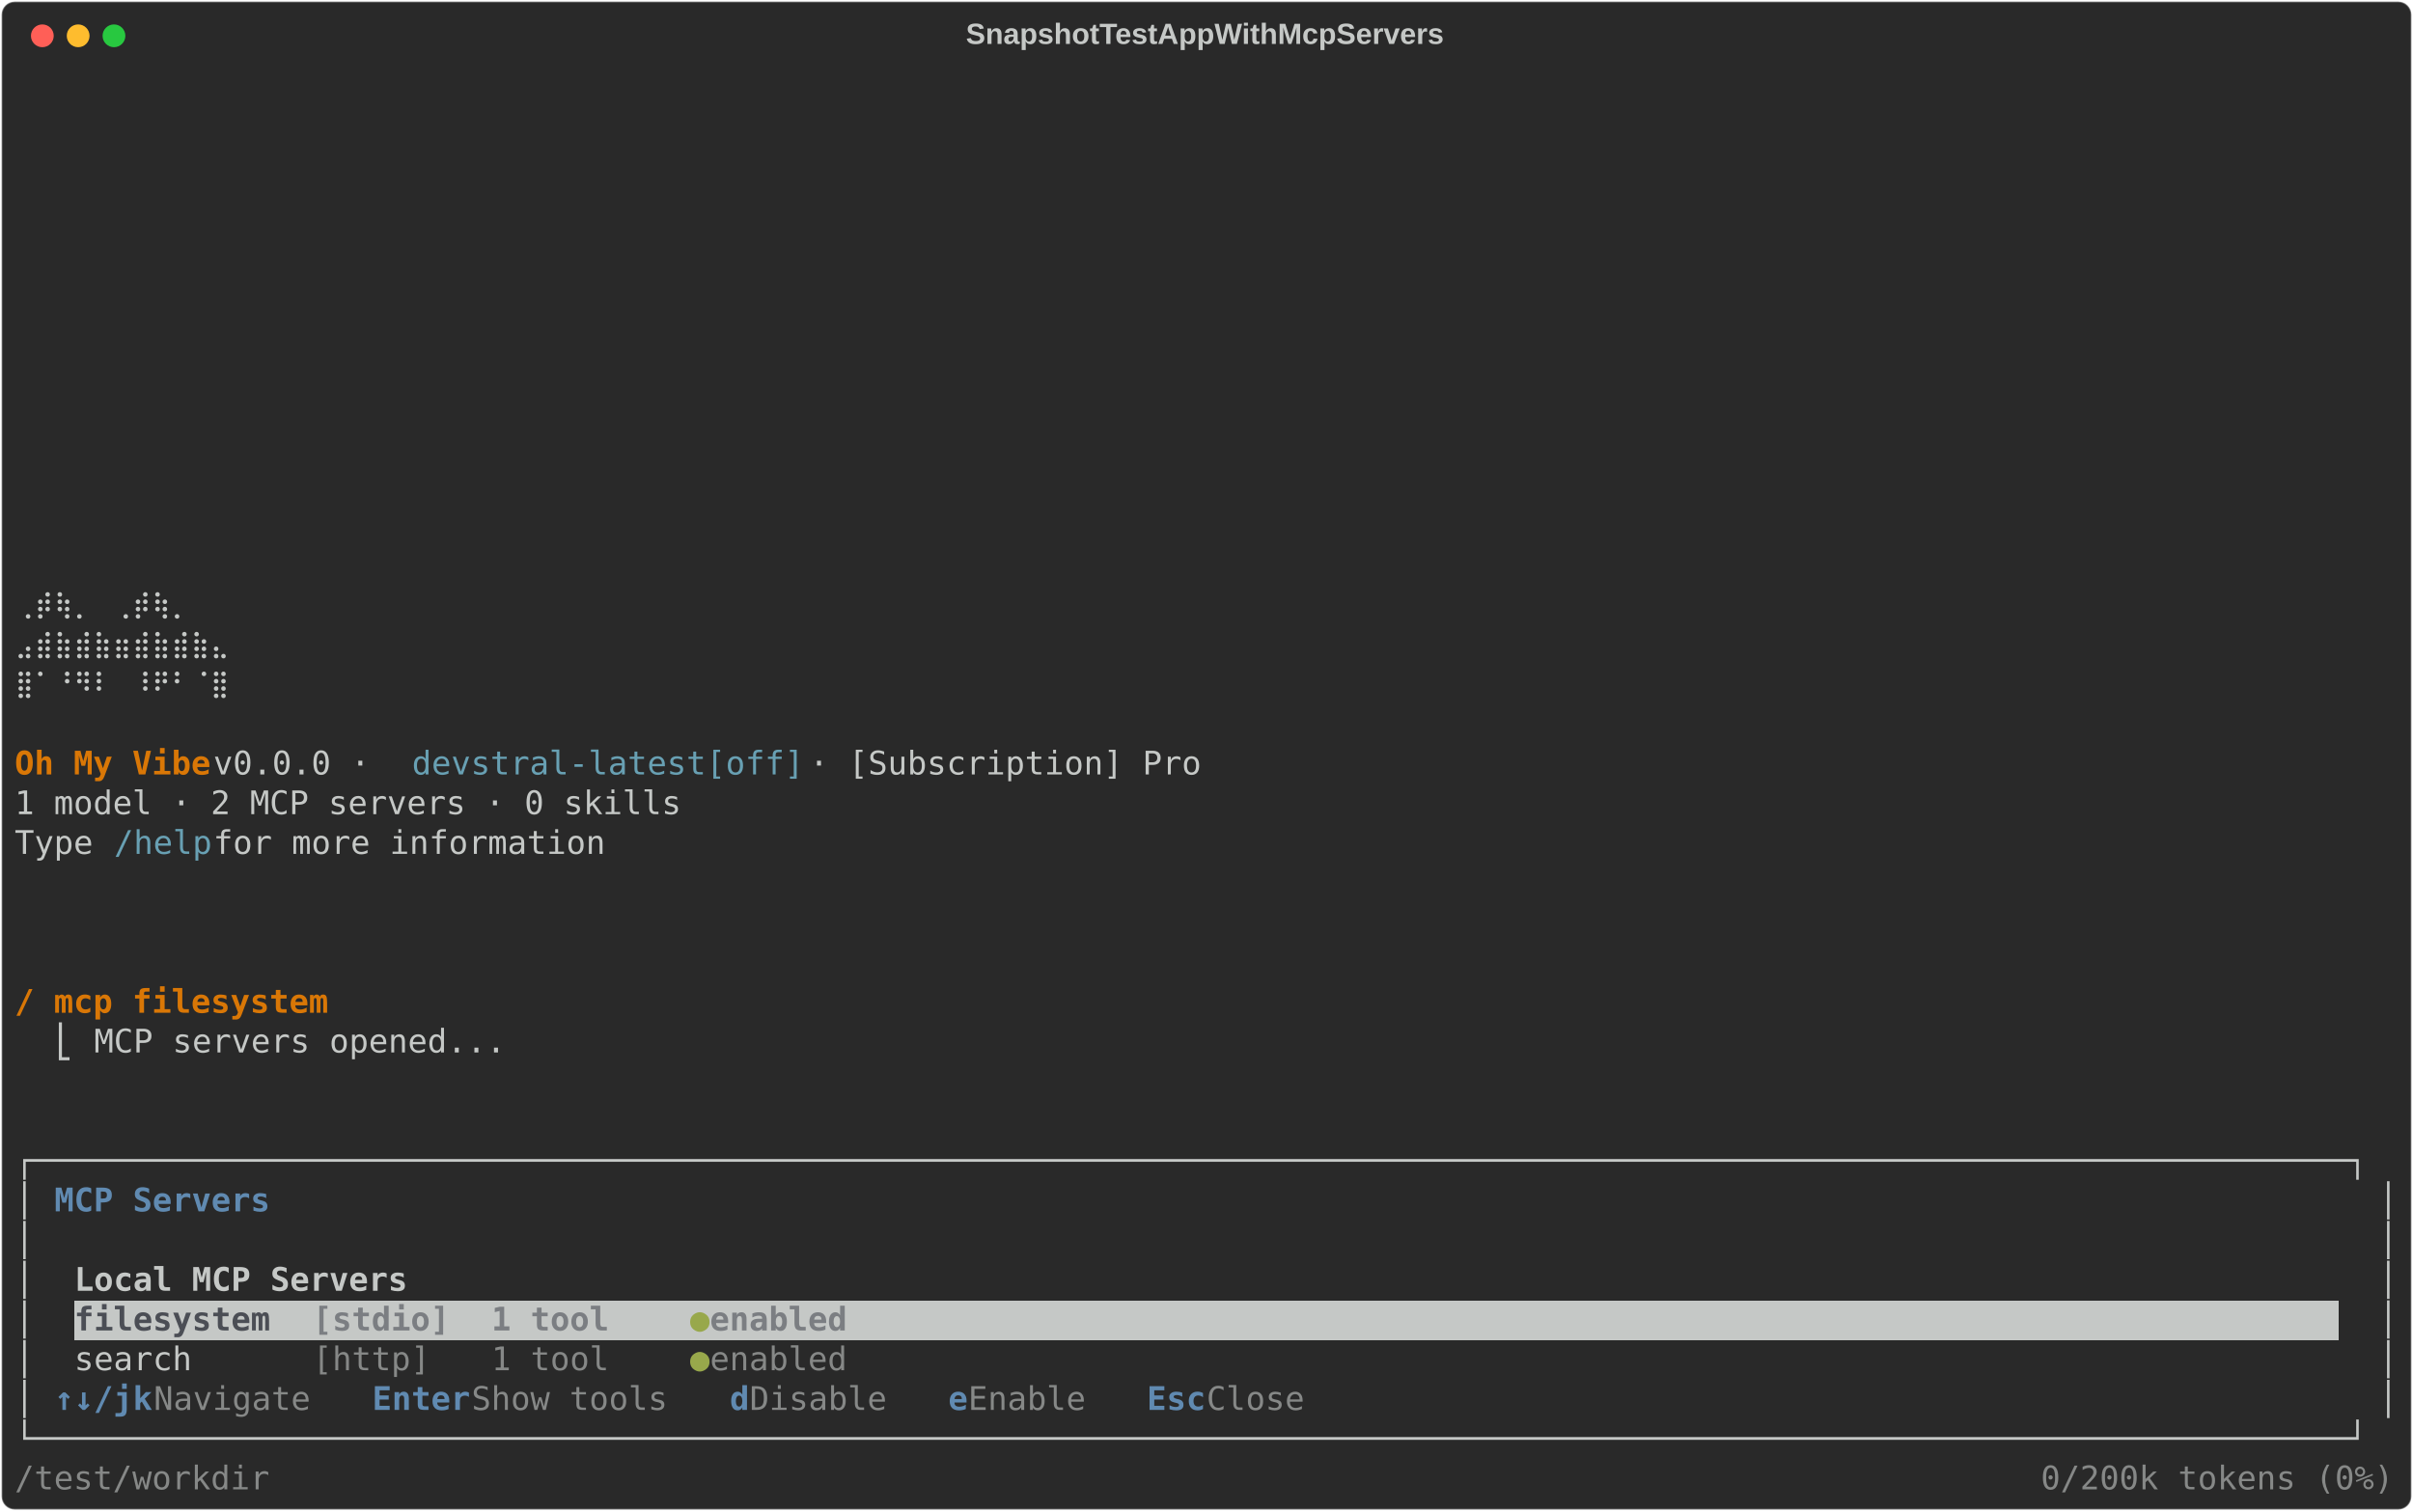
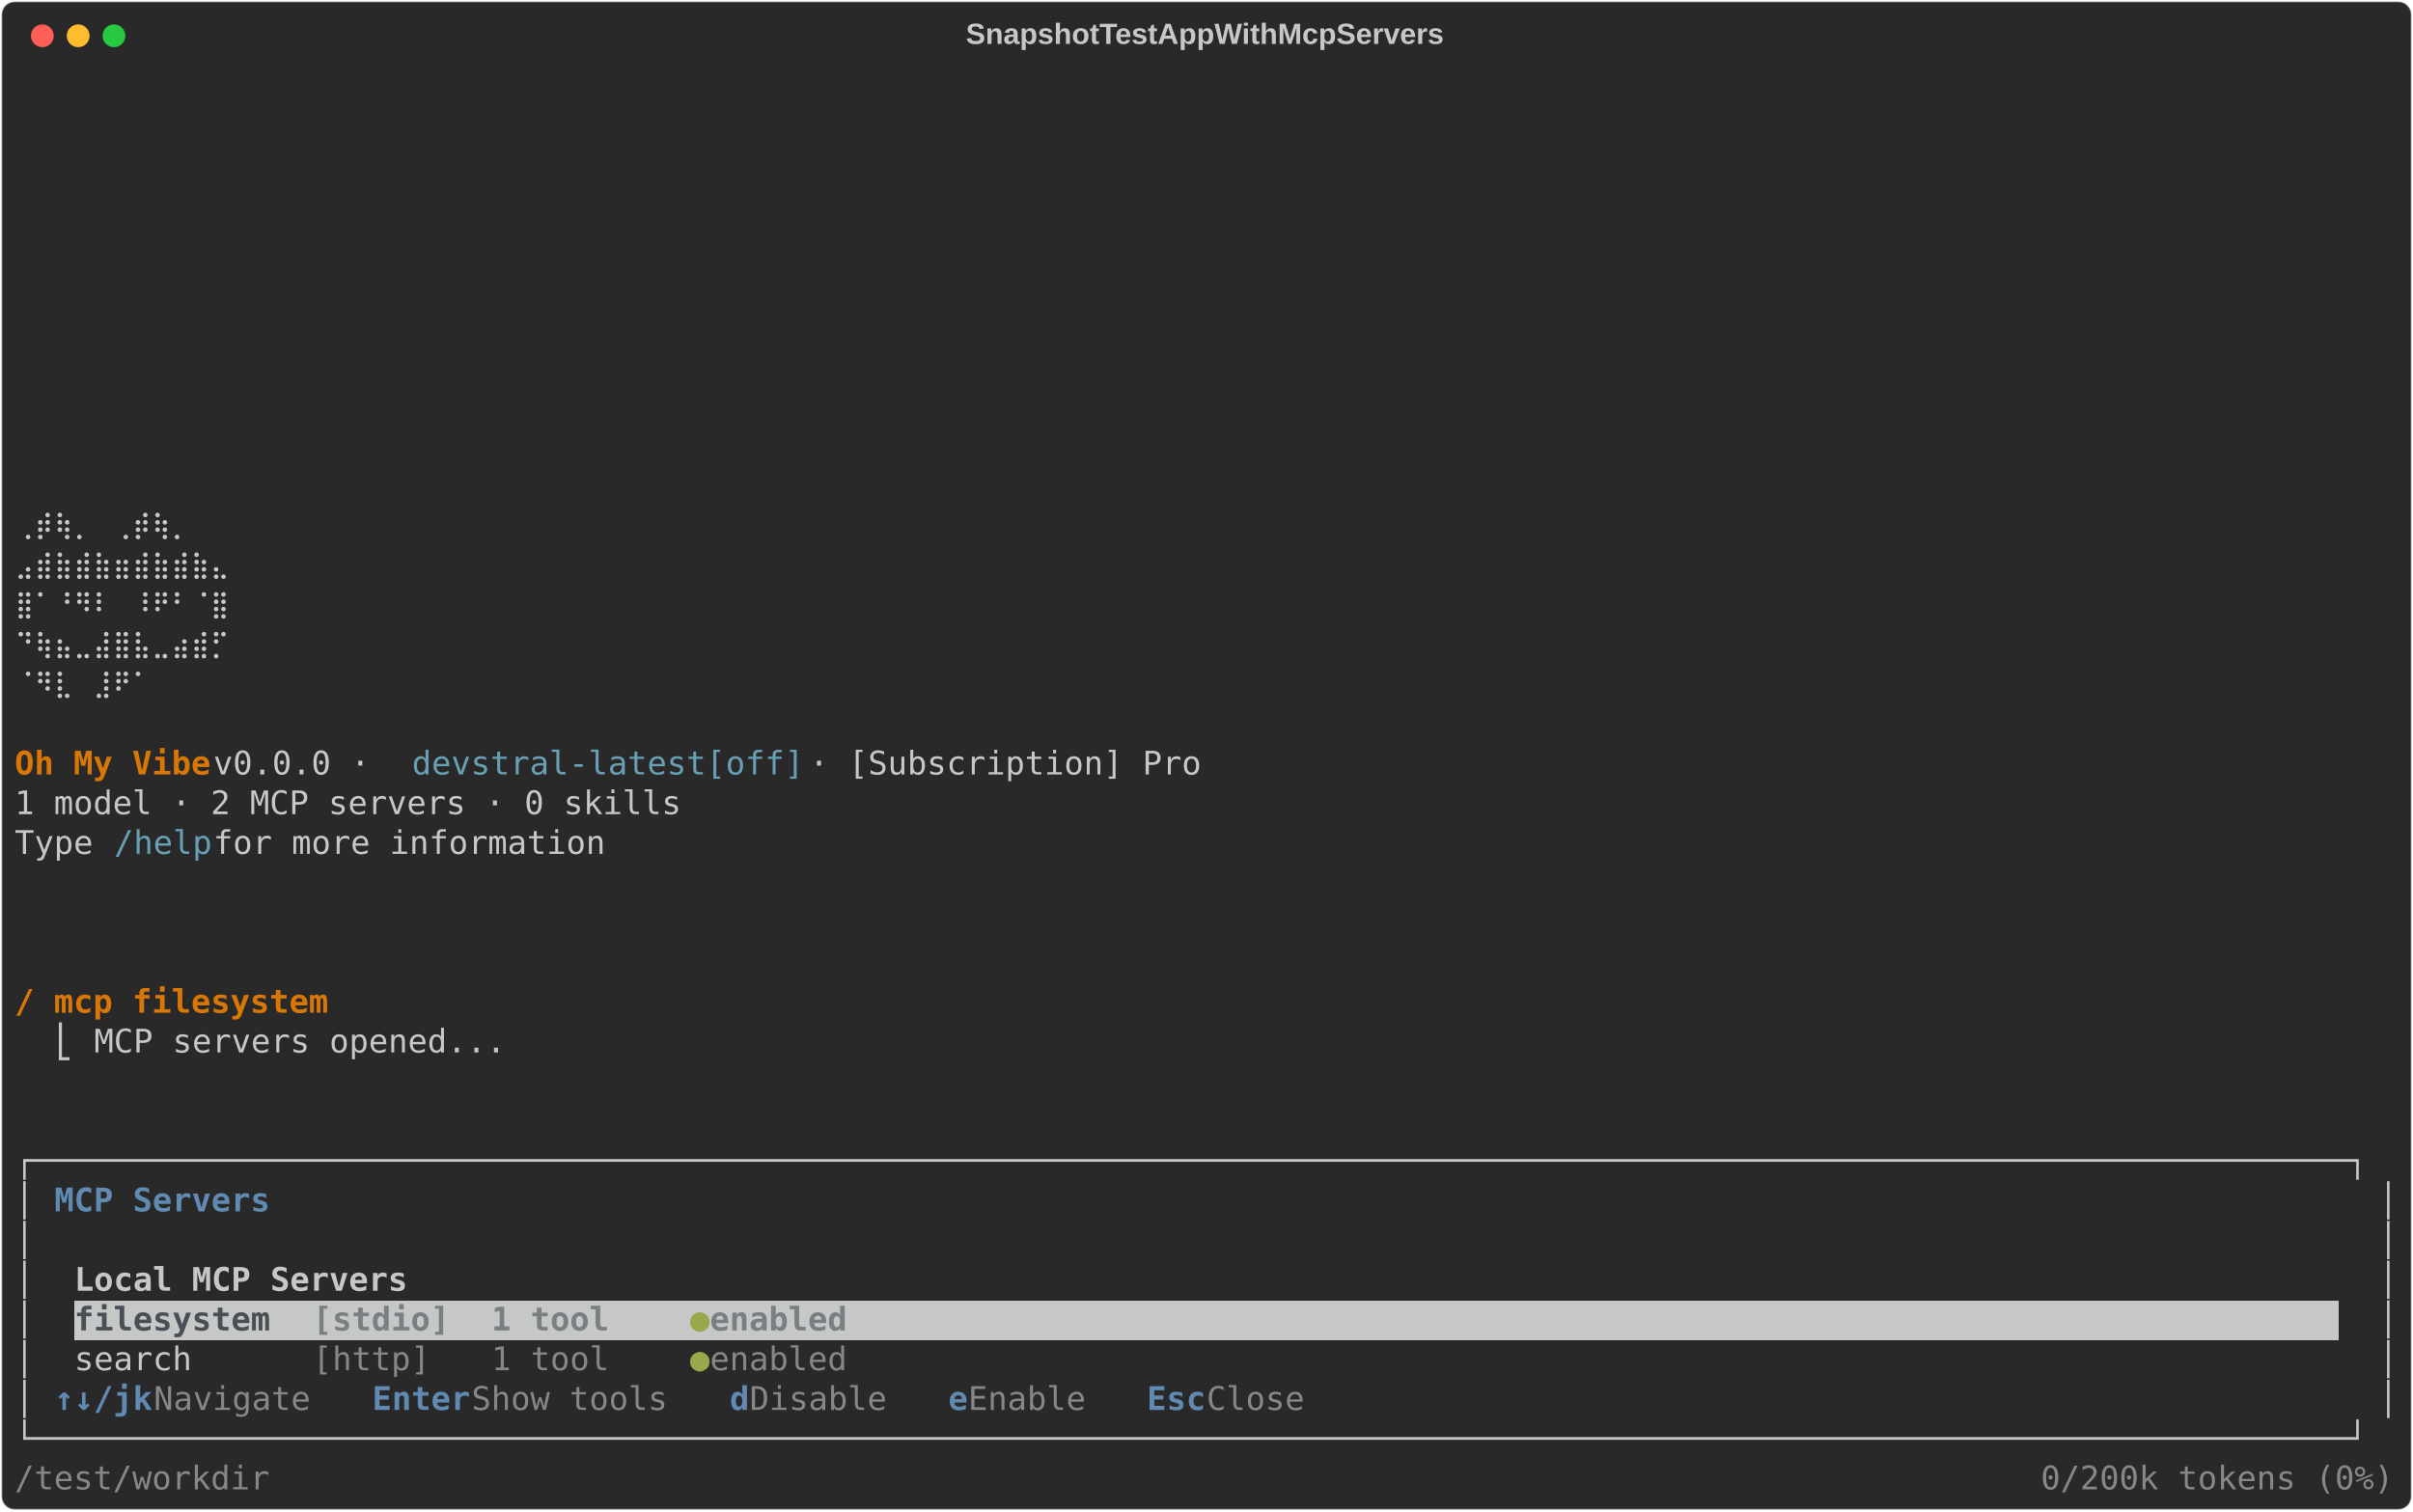
<svg xmlns="http://www.w3.org/2000/svg" class="rich-terminal" viewBox="0 0 1482 928.4">
  <style>

    @font-face {
        font-family: "Fira Code";
        src: local("FiraCode-Regular"),
                url("https://cdnjs.cloudflare.com/ajax/libs/firacode/6.2.0/woff2/FiraCode-Regular.woff2") format("woff2"),
                url("https://cdnjs.cloudflare.com/ajax/libs/firacode/6.2.0/woff/FiraCode-Regular.woff") format("woff");
        font-style: normal;
        font-weight: 400;
    }
    @font-face {
        font-family: "Fira Code";
        src: local("FiraCode-Bold"),
                url("https://cdnjs.cloudflare.com/ajax/libs/firacode/6.2.0/woff2/FiraCode-Bold.woff2") format("woff2"),
                url("https://cdnjs.cloudflare.com/ajax/libs/firacode/6.2.0/woff/FiraCode-Bold.woff") format("woff");
        font-style: bold;
        font-weight: 700;
    }

    .terminal-matrix {
        font-family: Fira Code, monospace;
        font-size: 20px;
        line-height: 24.4px;
        font-variant-east-asian: full-width;
    }

    .terminal-title {
        font-size: 18px;
        font-weight: bold;
        font-family: arial;
    }

    .terminal-r1 { fill: #c5c8c6 }
.terminal-r2 { fill: #d97706;font-weight: bold }
.terminal-r3 { fill: #68a0b3 }
.terminal-r4 { fill: #608ab1;font-weight: bold }
.terminal-r5 { fill: #c5c8c6;font-weight: bold }
.terminal-r6 { fill: #4b4e55;font-weight: bold }
.terminal-r7 { fill: #7b7e82;font-weight: bold }
.terminal-r8 { fill: #98a84b;font-weight: bold }
.terminal-r9 { fill: #868887 }
.terminal-r10 { fill: #98a84b }
    </style>
  <defs>
    <clipPath id="terminal-clip-terminal">
      <rect x="0" y="0" width="1463.0" height="877.4" />
    </clipPath>
    <clipPath id="terminal-line-0">
      <rect x="0" y="1.5" width="1464" height="24.65" />
    </clipPath>
    <clipPath id="terminal-line-1">
      <rect x="0" y="25.9" width="1464" height="24.65" />
    </clipPath>
    <clipPath id="terminal-line-2">
      <rect x="0" y="50.3" width="1464" height="24.65" />
    </clipPath>
    <clipPath id="terminal-line-3">
      <rect x="0" y="74.7" width="1464" height="24.65" />
    </clipPath>
    <clipPath id="terminal-line-4">
      <rect x="0" y="99.1" width="1464" height="24.65" />
    </clipPath>
    <clipPath id="terminal-line-5">
      <rect x="0" y="123.5" width="1464" height="24.65" />
    </clipPath>
    <clipPath id="terminal-line-6">
      <rect x="0" y="147.9" width="1464" height="24.65" />
    </clipPath>
    <clipPath id="terminal-line-7">
      <rect x="0" y="172.3" width="1464" height="24.65" />
    </clipPath>
    <clipPath id="terminal-line-8">
      <rect x="0" y="196.7" width="1464" height="24.65" />
    </clipPath>
    <clipPath id="terminal-line-9">
      <rect x="0" y="221.1" width="1464" height="24.65" />
    </clipPath>
    <clipPath id="terminal-line-10">
      <rect x="0" y="245.5" width="1464" height="24.65" />
    </clipPath>
    <clipPath id="terminal-line-11">
      <rect x="0" y="269.9" width="1464" height="24.65" />
    </clipPath>
    <clipPath id="terminal-line-12">
      <rect x="0" y="294.3" width="1464" height="24.65" />
    </clipPath>
    <clipPath id="terminal-line-13">
      <rect x="0" y="318.7" width="1464" height="24.65" />
    </clipPath>
    <clipPath id="terminal-line-14">
      <rect x="0" y="343.1" width="1464" height="24.65" />
    </clipPath>
    <clipPath id="terminal-line-15">
      <rect x="0" y="367.5" width="1464" height="24.65" />
    </clipPath>
    <clipPath id="terminal-line-16">
      <rect x="0" y="391.9" width="1464" height="24.65" />
    </clipPath>
    <clipPath id="terminal-line-17">
      <rect x="0" y="416.3" width="1464" height="24.65" />
    </clipPath>
    <clipPath id="terminal-line-18">
      <rect x="0" y="440.7" width="1464" height="24.65" />
    </clipPath>
    <clipPath id="terminal-line-19">
      <rect x="0" y="465.1" width="1464" height="24.65" />
    </clipPath>
    <clipPath id="terminal-line-20">
      <rect x="0" y="489.5" width="1464" height="24.65" />
    </clipPath>
    <clipPath id="terminal-line-21">
      <rect x="0" y="513.9" width="1464" height="24.65" />
    </clipPath>
    <clipPath id="terminal-line-22">
      <rect x="0" y="538.3" width="1464" height="24.65" />
    </clipPath>
    <clipPath id="terminal-line-23">
      <rect x="0" y="562.7" width="1464" height="24.65" />
    </clipPath>
    <clipPath id="terminal-line-24">
      <rect x="0" y="587.1" width="1464" height="24.65" />
    </clipPath>
    <clipPath id="terminal-line-25">
      <rect x="0" y="611.5" width="1464" height="24.65" />
    </clipPath>
    <clipPath id="terminal-line-26">
      <rect x="0" y="635.9" width="1464" height="24.65" />
    </clipPath>
    <clipPath id="terminal-line-27">
      <rect x="0" y="660.3" width="1464" height="24.65" />
    </clipPath>
    <clipPath id="terminal-line-28">
      <rect x="0" y="684.7" width="1464" height="24.65" />
    </clipPath>
    <clipPath id="terminal-line-29">
      <rect x="0" y="709.1" width="1464" height="24.65" />
    </clipPath>
    <clipPath id="terminal-line-30">
      <rect x="0" y="733.5" width="1464" height="24.65" />
    </clipPath>
    <clipPath id="terminal-line-31">
      <rect x="0" y="757.9" width="1464" height="24.65" />
    </clipPath>
    <clipPath id="terminal-line-32">
      <rect x="0" y="782.3" width="1464" height="24.65" />
    </clipPath>
    <clipPath id="terminal-line-33">
      <rect x="0" y="806.7" width="1464" height="24.65" />
    </clipPath>
    <clipPath id="terminal-line-34">
      <rect x="0" y="831.1" width="1464" height="24.65" />
    </clipPath>
  </defs>
  <rect fill="#292929" stroke="rgba(255,255,255,0.35)" stroke-width="1" x="1" y="1" width="1480" height="926.4" rx="8" />
  <text class="terminal-title" fill="#c5c8c6" text-anchor="middle" x="740" y="27">SnapshotTestAppWithMcpServers</text>
  <g transform="translate(26,22)">
    <circle cx="0" cy="0" r="7" fill="#ff5f57" />
    <circle cx="22" cy="0" r="7" fill="#febc2e" />
    <circle cx="44" cy="0" r="7" fill="#28c840" />
  </g>
  <g transform="translate(9, 41)" clip-path="url(#terminal-clip-terminal)">
    <rect fill="#c5c8c6" x="36.6" y="757.9" width="146.4" height="24.65" shape-rendering="crispEdges" />
    <rect fill="#c5c8c6" x="183" y="757.9" width="109.8" height="24.65" shape-rendering="crispEdges" />
    <rect fill="#c5c8c6" x="292.8" y="757.9" width="97.6" height="24.65" shape-rendering="crispEdges" />
    <rect fill="#c5c8c6" x="390.4" y="757.9" width="24.4" height="24.65" shape-rendering="crispEdges" />
    <rect fill="#c5c8c6" x="414.8" y="757.9" width="12.2" height="24.65" shape-rendering="crispEdges" />
    <rect fill="#c5c8c6" x="427" y="757.9" width="97.6" height="24.65" shape-rendering="crispEdges" />
    <rect fill="#c5c8c6" x="524.6" y="757.9" width="902.8" height="24.65" shape-rendering="crispEdges" />
    <g class="terminal-matrix">
      <text class="terminal-r1" x="1464" y="20" textLength="12.2" clip-path="url(#terminal-line-0)">
</text>
      <text class="terminal-r1" x="1464" y="44.4" textLength="12.2" clip-path="url(#terminal-line-1)">
</text>
      <text class="terminal-r1" x="1464" y="68.8" textLength="12.2" clip-path="url(#terminal-line-2)">
</text>
      <text class="terminal-r1" x="1464" y="93.2" textLength="12.2" clip-path="url(#terminal-line-3)">
</text>
      <text class="terminal-r1" x="1464" y="117.6" textLength="12.2" clip-path="url(#terminal-line-4)">
</text>
      <text class="terminal-r1" x="1464" y="142" textLength="12.2" clip-path="url(#terminal-line-5)">
</text>
      <text class="terminal-r1" x="1464" y="166.4" textLength="12.2" clip-path="url(#terminal-line-6)">
</text>
      <text class="terminal-r1" x="1464" y="190.8" textLength="12.2" clip-path="url(#terminal-line-7)">
</text>
      <text class="terminal-r1" x="1464" y="215.2" textLength="12.2" clip-path="url(#terminal-line-8)">
</text>
      <text class="terminal-r1" x="1464" y="239.6" textLength="12.2" clip-path="url(#terminal-line-9)">
</text>
      <text class="terminal-r1" x="1464" y="264" textLength="12.2" clip-path="url(#terminal-line-10)">
</text>
+       <text class="terminal-r1" x="0" y="288.4" textLength="146.4" clip-path="url(#terminal-line-11)"> ⢀⡾⢷⡀ ⢀⡾⢷⡀  </text>
      <text class="terminal-r1" x="1464" y="288.4" textLength="12.2" clip-path="url(#terminal-line-11)">
</text>
+       <text class="terminal-r1" x="0" y="312.8" textLength="146.4" clip-path="url(#terminal-line-12)">⣠⣾⣷⣾⣷⣶⣾⣷⣾⣷⣄ </text>
      <text class="terminal-r1" x="1464" y="312.8" textLength="12.2" clip-path="url(#terminal-line-12)">
</text>
-       <text class="terminal-r1" x="0" y="337.2" textLength="146.4" clip-path="url(#terminal-line-13)"> ⢀⡾⢷⡀ ⢀⡾⢷⡀  </text>
+       <text class="terminal-r1" x="0" y="337.2" textLength="146.4" clip-path="url(#terminal-line-13)">⣿⠁⠘⠻⠇ ⠸⠟⠃⠈⣿ </text>
      <text class="terminal-r1" x="1464" y="337.2" textLength="12.2" clip-path="url(#terminal-line-13)">
</text>
-       <text class="terminal-r1" x="0" y="361.6" textLength="146.4" clip-path="url(#terminal-line-14)">⣠⣾⣷⣾⣷⣶⣾⣷⣾⣷⣄ </text>
+       <text class="terminal-r1" x="0" y="361.6" textLength="146.4" clip-path="url(#terminal-line-14)">⠙⢷⣦⣀⣼⣿⣧⣀⣴⣾⡋ </text>
      <text class="terminal-r1" x="1464" y="361.6" textLength="12.2" clip-path="url(#terminal-line-14)">
</text>
-       <text class="terminal-r1" x="0" y="386" textLength="146.4" clip-path="url(#terminal-line-15)">⣿⠁⠘⠻⠇ ⠸⠟⠃⠈⣿ </text>
+       <text class="terminal-r1" x="0" y="386" textLength="146.4" clip-path="url(#terminal-line-15)">  ⠈⠻⣇ ⣸⠟⠁   </text>
      <text class="terminal-r1" x="1464" y="386" textLength="12.2" clip-path="url(#terminal-line-15)">
</text>
      <text class="terminal-r1" x="1464" y="410.4" textLength="12.2" clip-path="url(#terminal-line-16)">
</text>
      <text class="terminal-r2" x="0" y="434.8" textLength="122" clip-path="url(#terminal-line-17)">Oh My Vibe</text>
      <text class="terminal-r1" x="122" y="434.8" textLength="122" clip-path="url(#terminal-line-17)"> v0.0.0 · </text>
      <text class="terminal-r3" x="244" y="434.8" textLength="244" clip-path="url(#terminal-line-17)">devstral-latest[off]</text>
      <text class="terminal-r1" x="488" y="434.8" textLength="256.2" clip-path="url(#terminal-line-17)"> · [Subscription] Pro</text>
      <text class="terminal-r1" x="1464" y="434.8" textLength="12.2" clip-path="url(#terminal-line-17)">
</text>
      <text class="terminal-r1" x="0" y="459.2" textLength="414.8" clip-path="url(#terminal-line-18)">1 model · 2 MCP servers · 0 skills</text>
      <text class="terminal-r1" x="1464" y="459.2" textLength="12.2" clip-path="url(#terminal-line-18)">
</text>
      <text class="terminal-r1" x="0" y="483.6" textLength="61" clip-path="url(#terminal-line-19)">Type </text>
      <text class="terminal-r3" x="61" y="483.6" textLength="61" clip-path="url(#terminal-line-19)">/help</text>
      <text class="terminal-r1" x="122" y="483.6" textLength="256.2" clip-path="url(#terminal-line-19)"> for more information</text>
      <text class="terminal-r1" x="1464" y="483.6" textLength="12.2" clip-path="url(#terminal-line-19)">
</text>
      <text class="terminal-r1" x="1464" y="508" textLength="12.2" clip-path="url(#terminal-line-20)">
</text>
      <text class="terminal-r1" x="1464" y="532.4" textLength="12.2" clip-path="url(#terminal-line-21)">
</text>
      <text class="terminal-r1" x="1464" y="556.8" textLength="12.2" clip-path="url(#terminal-line-22)">
</text>
      <text class="terminal-r2" x="0" y="581.2" textLength="195.2" clip-path="url(#terminal-line-23)">/ mcp filesystem</text>
      <text class="terminal-r1" x="1464" y="581.2" textLength="12.2" clip-path="url(#terminal-line-23)">
</text>
      <text class="terminal-r1" x="24.4" y="605.6" textLength="12.2" clip-path="url(#terminal-line-24)">⎣</text>
      <text class="terminal-r1" x="48.8" y="605.6" textLength="256.2" clip-path="url(#terminal-line-24)">MCP servers opened...</text>
      <text class="terminal-r1" x="1464" y="605.6" textLength="12.2" clip-path="url(#terminal-line-24)">
</text>
      <text class="terminal-r1" x="1464" y="630" textLength="12.2" clip-path="url(#terminal-line-25)">
</text>
      <text class="terminal-r1" x="1464" y="654.4" textLength="12.2" clip-path="url(#terminal-line-26)">
</text>
      <text class="terminal-r1" x="0" y="678.8" textLength="1464" clip-path="url(#terminal-line-27)">┌──────────────────────────────────────────────────────────────────────────────────────────────────────────────────────┐</text>
      <text class="terminal-r1" x="1464" y="678.8" textLength="12.2" clip-path="url(#terminal-line-27)">
</text>
      <text class="terminal-r1" x="0" y="703.2" textLength="12.2" clip-path="url(#terminal-line-28)">│</text>
      <text class="terminal-r4" x="24.4" y="703.2" textLength="134.2" clip-path="url(#terminal-line-28)">MCP Servers</text>
      <text class="terminal-r1" x="1451.8" y="703.2" textLength="12.2" clip-path="url(#terminal-line-28)">│</text>
      <text class="terminal-r1" x="1464" y="703.2" textLength="12.2" clip-path="url(#terminal-line-28)">
</text>
      <text class="terminal-r1" x="0" y="727.6" textLength="12.2" clip-path="url(#terminal-line-29)">│</text>
      <text class="terminal-r1" x="1451.8" y="727.6" textLength="12.2" clip-path="url(#terminal-line-29)">│</text>
      <text class="terminal-r1" x="1464" y="727.6" textLength="12.2" clip-path="url(#terminal-line-29)">
</text>
      <text class="terminal-r1" x="0" y="752" textLength="12.2" clip-path="url(#terminal-line-30)">│</text>
      <text class="terminal-r5" x="36.6" y="752" textLength="207.4" clip-path="url(#terminal-line-30)">Local MCP Servers</text>
      <text class="terminal-r1" x="1451.8" y="752" textLength="12.2" clip-path="url(#terminal-line-30)">│</text>
      <text class="terminal-r1" x="1464" y="752" textLength="12.2" clip-path="url(#terminal-line-30)">
</text>
      <text class="terminal-r1" x="0" y="776.4" textLength="12.2" clip-path="url(#terminal-line-31)">│</text>
      <text class="terminal-r6" x="36.6" y="776.4" textLength="146.4" clip-path="url(#terminal-line-31)">  filesystem</text>
      <text class="terminal-r7" x="183" y="776.4" textLength="109.8" clip-path="url(#terminal-line-31)">  [stdio]</text>
      <text class="terminal-r7" x="292.8" y="776.4" textLength="97.6" clip-path="url(#terminal-line-31)">  1 tool</text>
      <text class="terminal-r8" x="414.8" y="776.4" textLength="12.2" clip-path="url(#terminal-line-31)">●</text>
      <text class="terminal-r7" x="427" y="776.4" textLength="97.6" clip-path="url(#terminal-line-31)"> enabled</text>
      <text class="terminal-r1" x="1451.8" y="776.4" textLength="12.2" clip-path="url(#terminal-line-31)">│</text>
      <text class="terminal-r1" x="1464" y="776.4" textLength="12.2" clip-path="url(#terminal-line-31)">
</text>
      <text class="terminal-r1" x="0" y="800.8" textLength="12.2" clip-path="url(#terminal-line-32)">│</text>
      <text class="terminal-r1" x="36.6" y="800.8" textLength="146.4" clip-path="url(#terminal-line-32)">  search    </text>
      <text class="terminal-r9" x="183" y="800.8" textLength="109.8" clip-path="url(#terminal-line-32)">  [http] </text>
      <text class="terminal-r9" x="292.8" y="800.8" textLength="97.6" clip-path="url(#terminal-line-32)">  1 tool</text>
      <text class="terminal-r10" x="414.8" y="800.8" textLength="12.2" clip-path="url(#terminal-line-32)">●</text>
      <text class="terminal-r9" x="427" y="800.8" textLength="97.6" clip-path="url(#terminal-line-32)"> enabled</text>
      <text class="terminal-r1" x="1451.8" y="800.8" textLength="12.2" clip-path="url(#terminal-line-32)">│</text>
      <text class="terminal-r1" x="1464" y="800.8" textLength="12.2" clip-path="url(#terminal-line-32)">
</text>
      <text class="terminal-r1" x="0" y="825.2" textLength="12.2" clip-path="url(#terminal-line-33)">│</text>
      <text class="terminal-r4" x="24.4" y="825.2" textLength="61" clip-path="url(#terminal-line-33)">↑↓/jk</text>
      <text class="terminal-r9" x="85.4" y="825.2" textLength="134.2" clip-path="url(#terminal-line-33)"> Navigate  </text>
      <text class="terminal-r4" x="219.6" y="825.2" textLength="61" clip-path="url(#terminal-line-33)">Enter</text>
      <text class="terminal-r9" x="280.6" y="825.2" textLength="158.6" clip-path="url(#terminal-line-33)"> Show tools  </text>
      <text class="terminal-r4" x="439.2" y="825.2" textLength="12.2" clip-path="url(#terminal-line-33)">d</text>
      <text class="terminal-r9" x="451.4" y="825.2" textLength="122" clip-path="url(#terminal-line-33)"> Disable  </text>
      <text class="terminal-r4" x="573.4" y="825.2" textLength="12.2" clip-path="url(#terminal-line-33)">e</text>
      <text class="terminal-r9" x="585.6" y="825.2" textLength="109.8" clip-path="url(#terminal-line-33)"> Enable  </text>
      <text class="terminal-r4" x="695.4" y="825.2" textLength="36.6" clip-path="url(#terminal-line-33)">Esc</text>
      <text class="terminal-r9" x="732" y="825.2" textLength="73.2" clip-path="url(#terminal-line-33)"> Close</text>
      <text class="terminal-r1" x="1451.8" y="825.2" textLength="12.2" clip-path="url(#terminal-line-33)">│</text>
      <text class="terminal-r1" x="1464" y="825.2" textLength="12.2" clip-path="url(#terminal-line-33)">
</text>
      <text class="terminal-r1" x="0" y="849.6" textLength="1464" clip-path="url(#terminal-line-34)">└──────────────────────────────────────────────────────────────────────────────────────────────────────────────────────┘</text>
      <text class="terminal-r1" x="1464" y="849.6" textLength="12.2" clip-path="url(#terminal-line-34)">
</text>
      <text class="terminal-r9" x="0" y="874" textLength="158.6" clip-path="url(#terminal-line-35)">/test/workdir</text>
      <text class="terminal-r9" x="1244.4" y="874" textLength="219.6" clip-path="url(#terminal-line-35)">0/200k tokens (0%)</text>
    </g>
  </g>
</svg>
